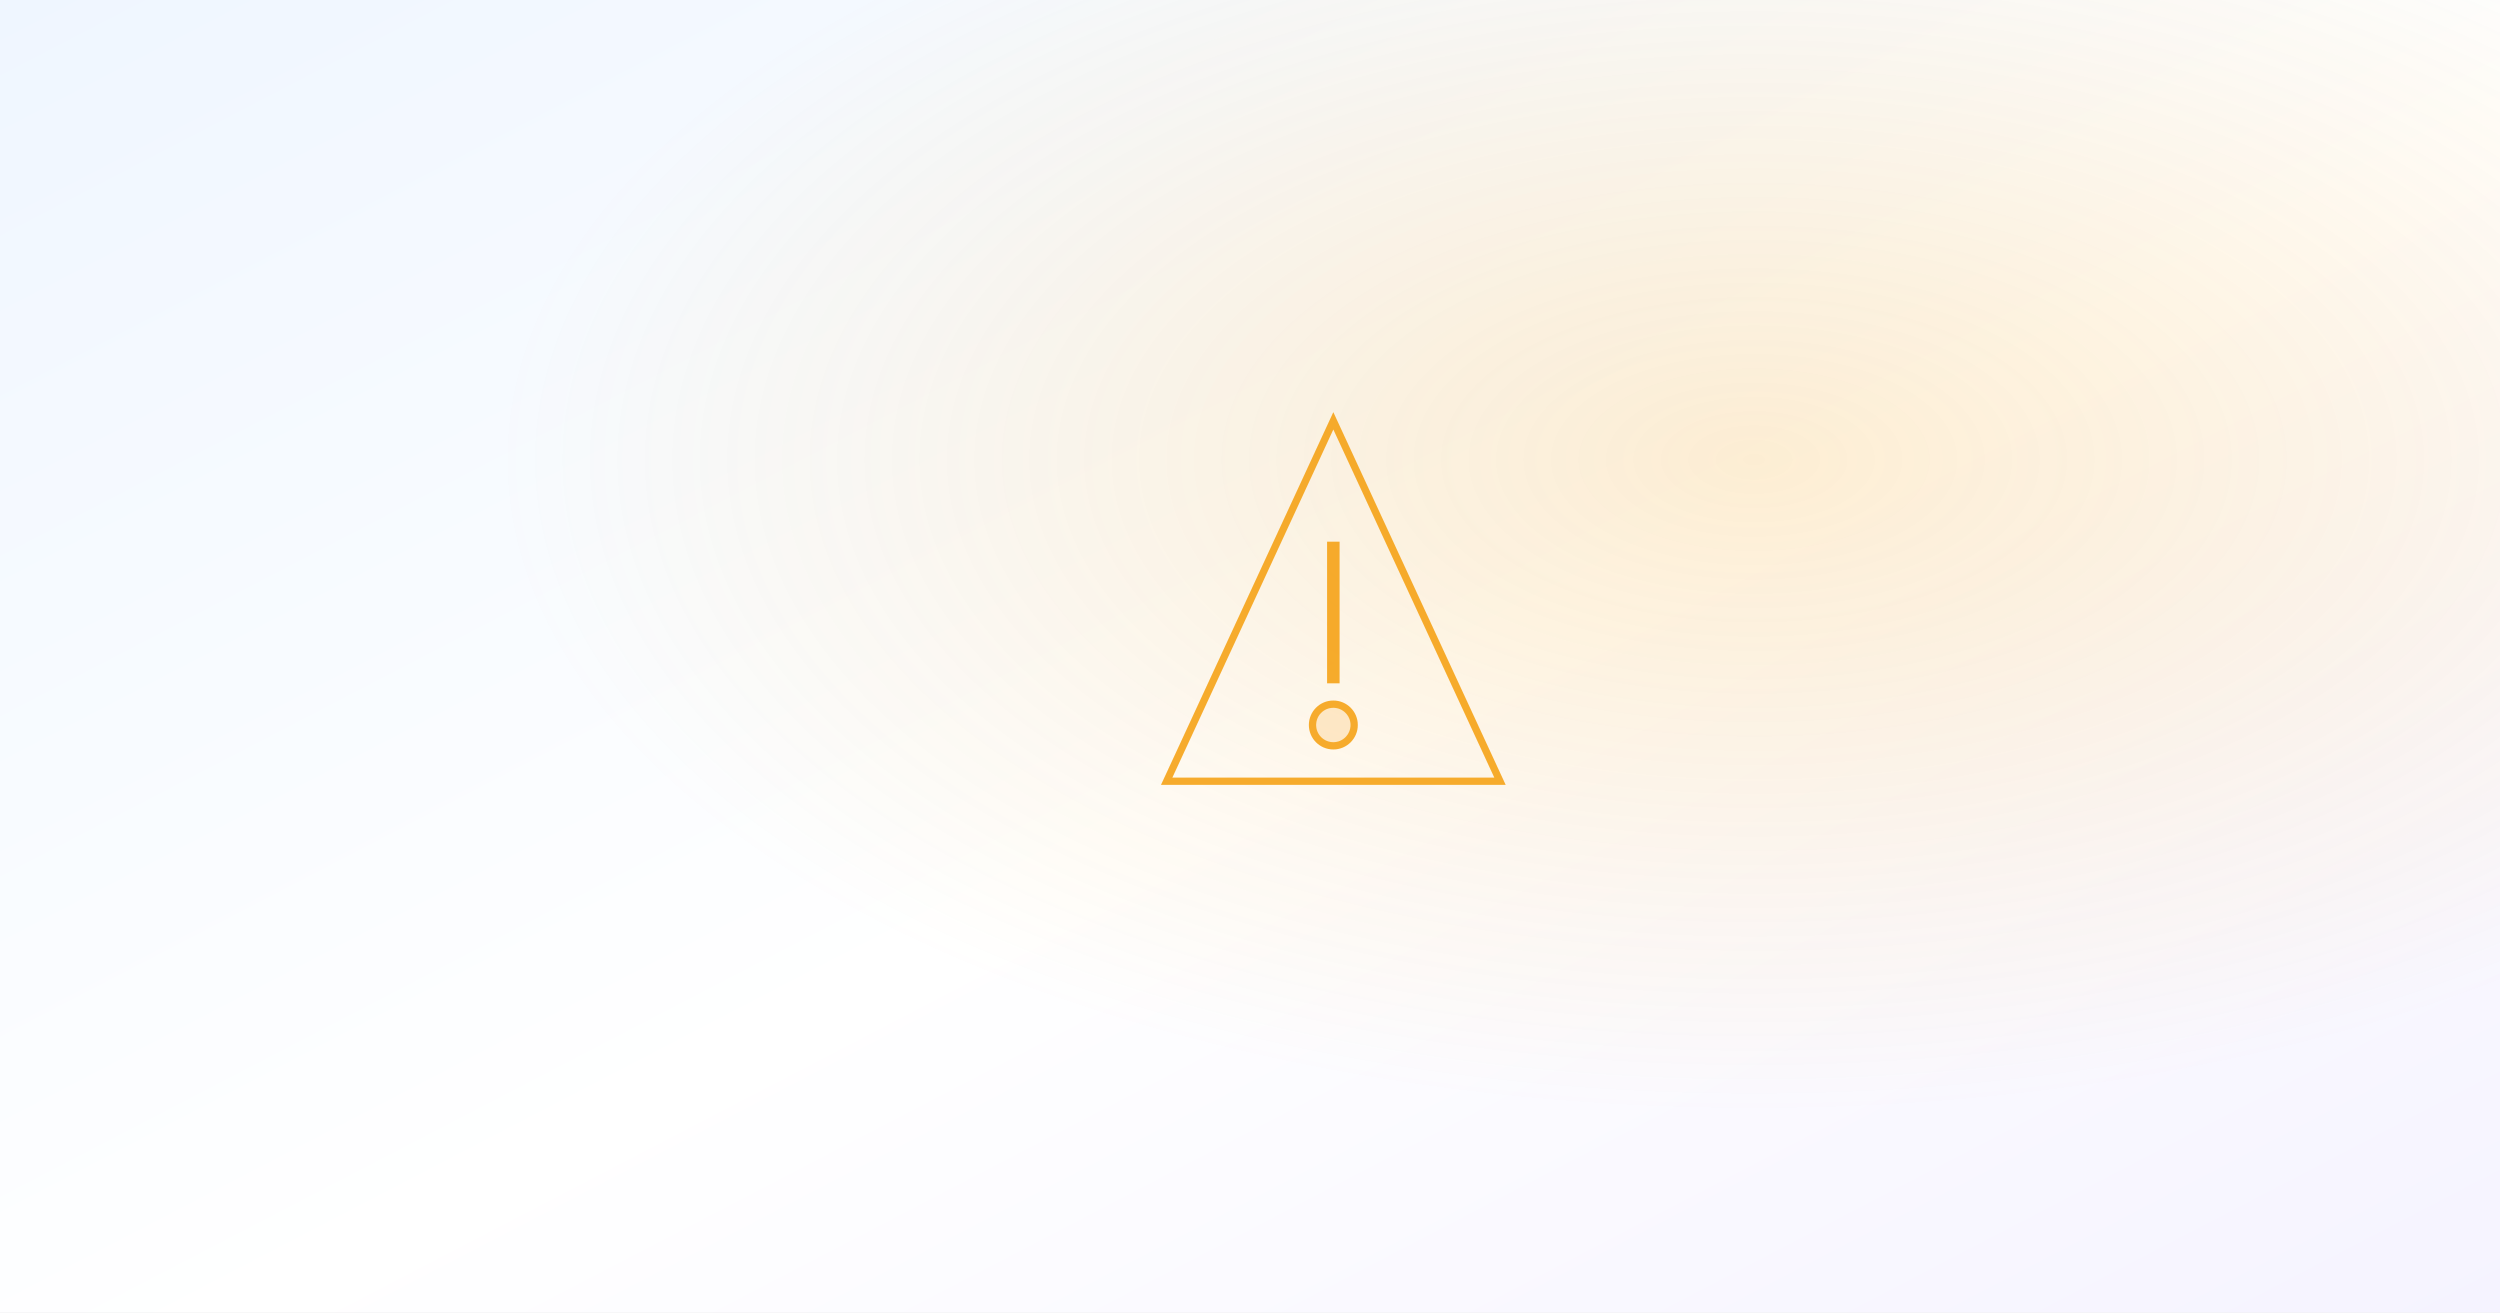
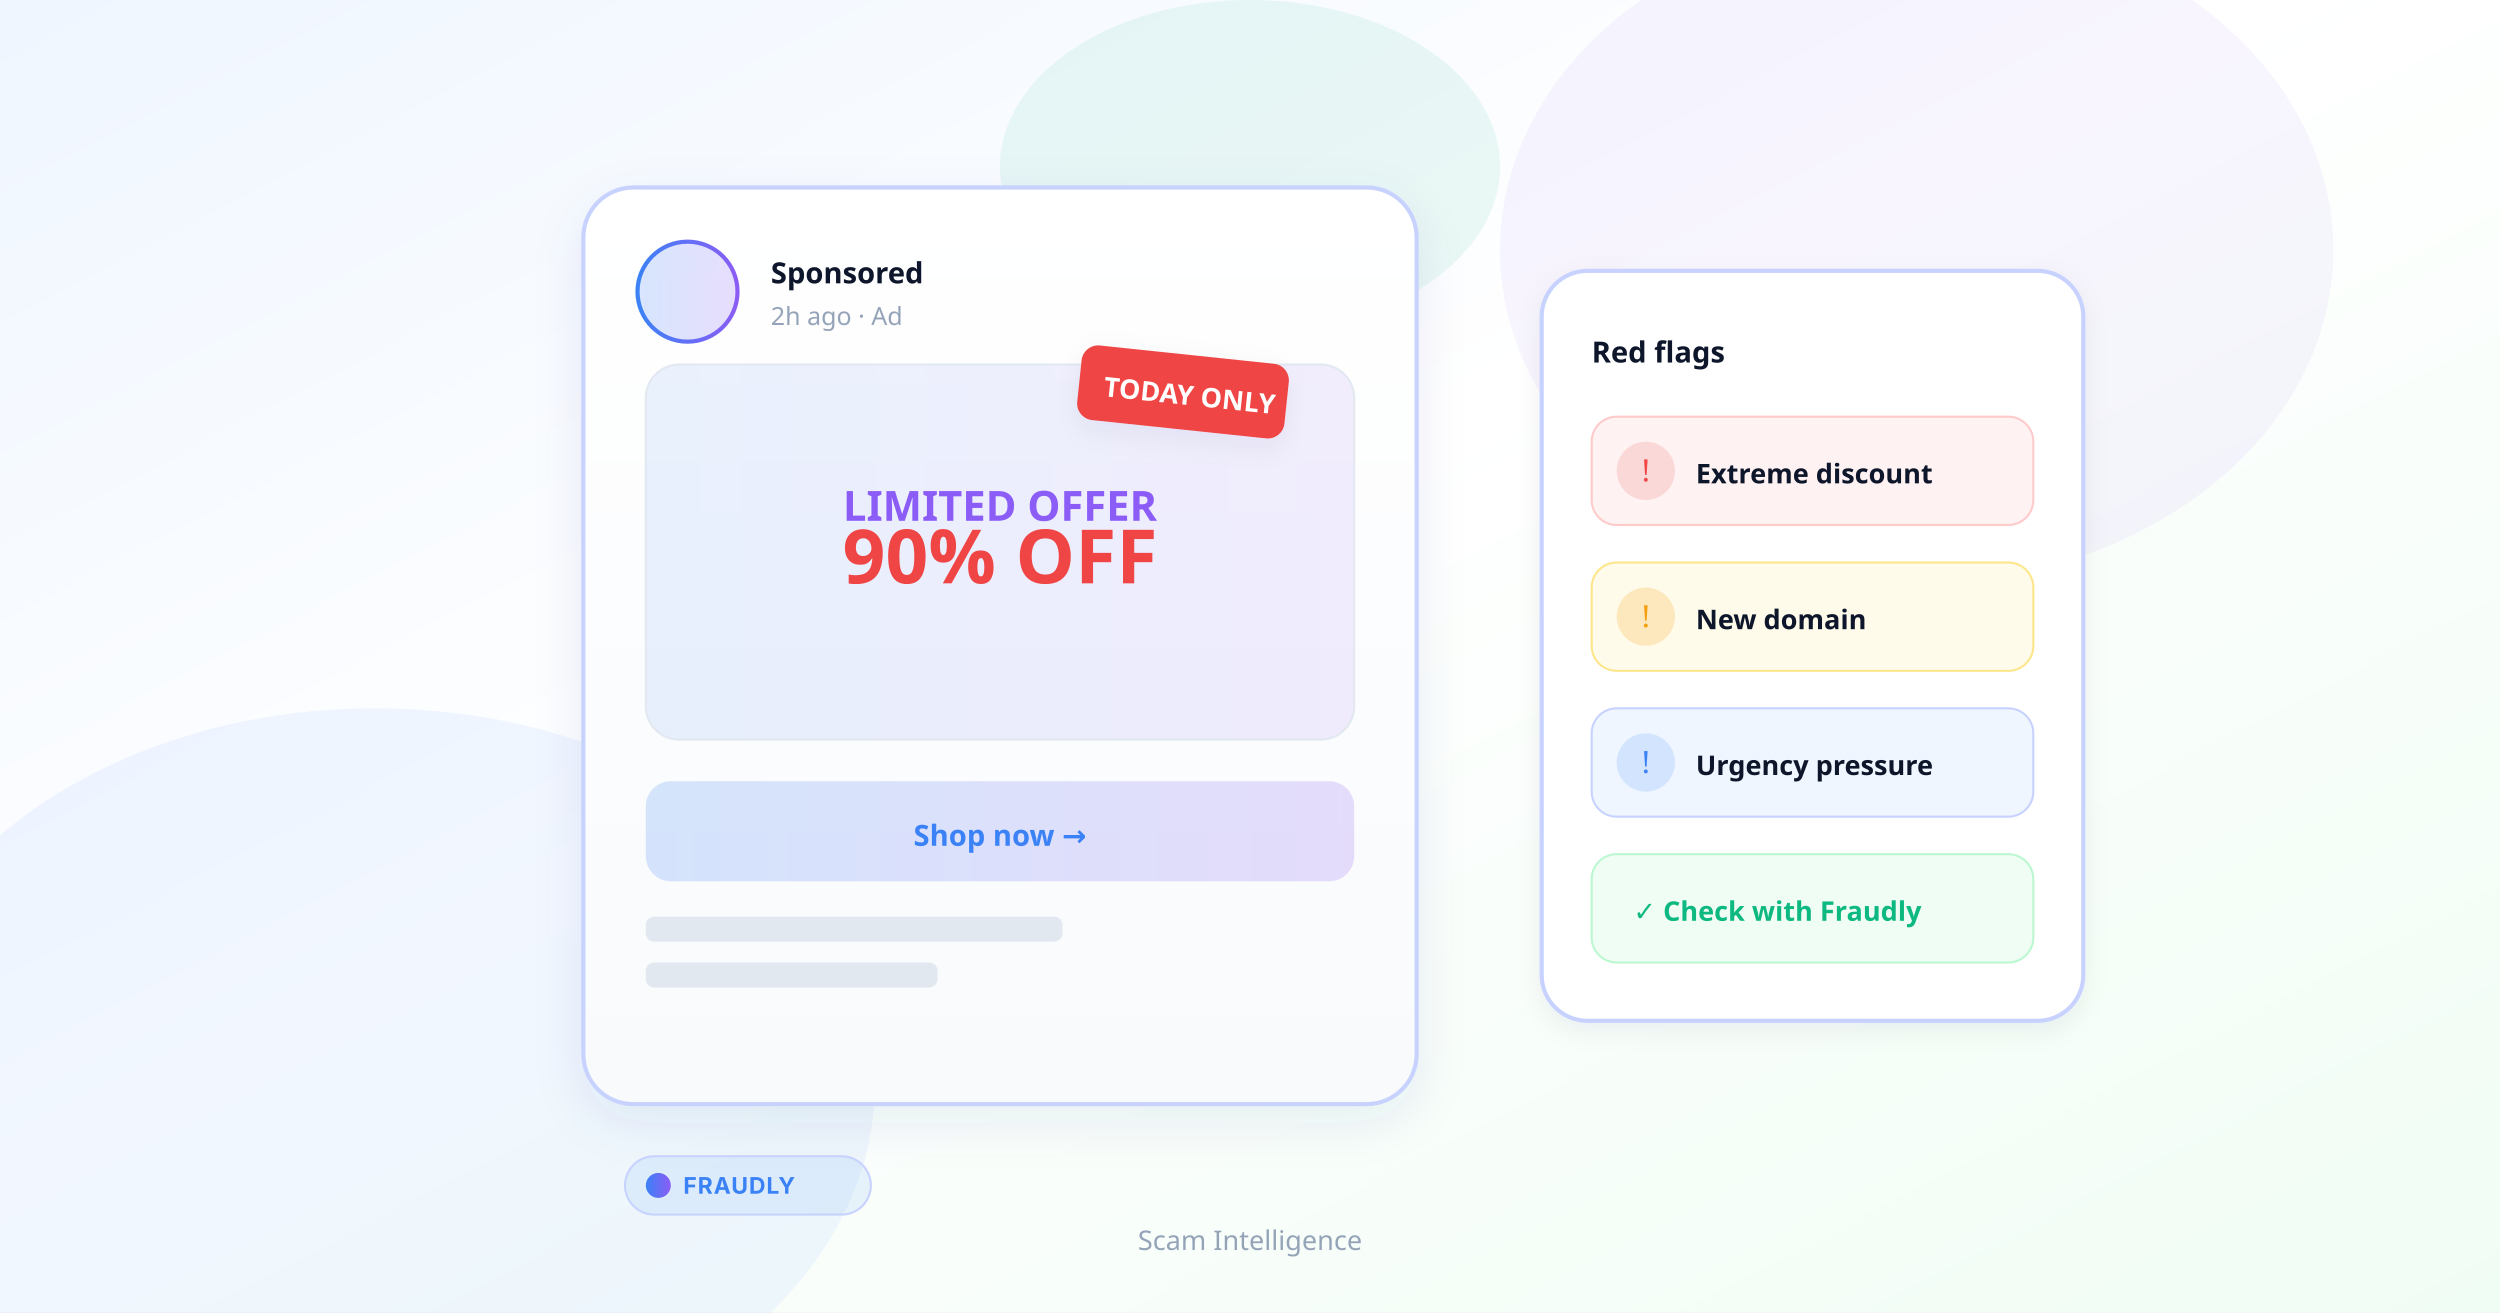
- <svg xmlns="http://www.w3.org/2000/svg" width="1200" height="630" viewBox="0 0 1200 630" role="img" aria-label="Scam warning signs">
+ <svg xmlns="http://www.w3.org/2000/svg" width="1200" height="630" viewBox="0 0 1200 630" role="img" aria-label="Scam website signs — misleading social ad and alert">
  <defs>
-     <linearGradient id="bg" x1="0" y1="0" x2="1" y2="1">
+     <linearGradient id="topwarningsignsofascamwebsite-bg" x1="0%" y1="0%" x2="100%" y2="100%">
      <stop offset="0%" stop-color="#eff6ff" />
-       <stop offset="55%" stop-color="#ffffff" />
-       <stop offset="100%" stop-color="#f5f3ff" />
+       <stop offset="45%" stop-color="#ffffff" />
+       <stop offset="100%" stop-color="#f0fdf4" />
    </linearGradient>
-     <radialGradient id="glow" cx="70%" cy="35%" r="50%">
-       <stop offset="0%" stop-color="#f59e0b" stop-opacity="0.18" />
-       <stop offset="100%" stop-color="#f59e0b" stop-opacity="0" />
-     </radialGradient>
+     <linearGradient id="topwarningsignsofascamwebsite-card" x1="0%" y1="0%" x2="0%" y2="100%">
+       <stop offset="0%" stop-color="#ffffff" />
+       <stop offset="100%" stop-color="#f8fafc" />
+     </linearGradient>
+     <linearGradient id="topwarningsignsofascamwebsite-accent" x1="0%" y1="0%" x2="100%" y2="0%">
+       <stop offset="0%" stop-color="#3b82f6" />
+       <stop offset="100%" stop-color="#8b5cf6" />
+     </linearGradient>
+     <filter id="topwarningsignsofascamwebsite-shadow" x="-20%" y="-20%" width="140%" height="140%">
+       <feDropShadow dx="0" dy="8" stdDeviation="12" flood-color="#1e3a8a" flood-opacity="0.08" />
+     </filter>
+     <filter id="topwarningsignsofascamwebsite-shadow-sm" x="-10%" y="-10%" width="120%" height="120%">
+       <feDropShadow dx="0" dy="4" stdDeviation="6" flood-color="#334155" flood-opacity="0.06" />
+     </filter>
  </defs>
-   <rect width="1200" height="630" fill="url(#bg)" />
-   <rect width="1200" height="630" fill="url(#glow)" />
-   <g transform="translate(525 160)" fill="none" stroke="#f59e0b" stroke-width="3.5" opacity="0.85">
-     <path d="M115 42 L195 215 H35 Z" />
-     <line x1="115" y1="100" x2="115" y2="168" stroke-width="6" />
-     <circle cx="115" cy="188" r="10" fill="#f59e0b" fill-opacity="0.2" />
+   <rect width="1200" height="630" fill="url(#topwarningsignsofascamwebsite-bg)" />
+   <ellipse cx="920" cy="120" rx="200" ry="160" fill="#8b5cf6" fill-opacity="0.06" />
+   <ellipse cx="180" cy="520" rx="240" ry="180" fill="#3b82f6" fill-opacity="0.07" />
+   <ellipse cx="600" cy="80" rx="120" ry="80" fill="#10b981" fill-opacity="0.08" />
+   <g filter="url(#topwarningsignsofascamwebsite-shadow)">
+     <rect x="280" y="90" width="400" height="440" rx="24" fill="url(#topwarningsignsofascamwebsite-card)" stroke="#c7d2fe" stroke-width="2" />
+     <circle cx="330" cy="140" r="24" fill="url(#topwarningsignsofascamwebsite-accent)" fill-opacity="0.2" />
+     <circle cx="330" cy="140" r="24" fill="none" stroke="url(#topwarningsignsofascamwebsite-accent)" stroke-width="2" />
+     <text x="370" y="136" font-family="system-ui,sans-serif" font-size="14" font-weight="600" fill="#0f172a">Sponsored</text>
+     <text x="370" y="156" font-family="system-ui,sans-serif" font-size="12" fill="#94a3b8">2h ago · Ad</text>
+     <rect x="310" y="175" width="340" height="180" rx="16" fill="url(#topwarningsignsofascamwebsite-accent)" fill-opacity="0.1" stroke="#e2e8f0" stroke-width="1" />
+     <text x="480" y="250" text-anchor="middle" font-family="system-ui,sans-serif" font-size="20" font-weight="800" fill="#8b5cf6">LIMITED OFFER</text>
+     <text x="480" y="280" text-anchor="middle" font-family="system-ui,sans-serif" font-size="36" font-weight="800" fill="#ef4444">90% OFF</text>
+     <g transform="translate(520,165) rotate(6)">
+       <rect width="100" height="36" rx="8" fill="#ef4444" filter="url(#topwarningsignsofascamwebsite-shadow-sm)" />
+       <text x="12" y="24" font-family="system-ui,sans-serif" font-size="13" font-weight="800" fill="#fff">TODAY ONLY</text>
+     </g>
+     <rect x="310" y="375" width="340" height="48" rx="12" fill="url(#topwarningsignsofascamwebsite-accent)" fill-opacity="0.2" />
+     <text x="480" y="406" text-anchor="middle" font-family="system-ui,sans-serif" font-size="14" font-weight="700" fill="#3b82f6">Shop now →</text>
+     <rect x="310" y="440" width="200" height="12" rx="4" fill="#e2e8f0" />
+     <rect x="310" y="462" width="140" height="12" rx="4" fill="#e2e8f0" />
  </g>
+   <g transform="translate(740,130)" filter="url(#topwarningsignsofascamwebsite-shadow-sm)">
+     <rect width="260" height="360" rx="22" fill="#fff" stroke="#c7d2fe" stroke-width="2" />
+     <text x="24" y="44" font-family="system-ui,sans-serif" font-size="14" font-weight="700" fill="#0f172a">Red flags</text>
+     <g transform="translate(24,70)">
+       <rect width="212" height="52" rx="12" fill="#fef2f2" stroke="#fecaca" stroke-width="1" />
+       <circle cx="26" cy="26" r="14" fill="#ef4444" fill-opacity="0.15" />
+       <text x="26" y="31" text-anchor="middle" font-size="16" fill="#ef4444">!</text>
+       <text x="50" y="32" font-family="system-ui,sans-serif" font-size="13" font-weight="600" fill="#0f172a">Extreme discount</text>
+     </g>
+     <g transform="translate(24,140)">
+       <rect width="212" height="52" rx="12" fill="#fffbeb" stroke="#fde68a" stroke-width="1" />
+       <circle cx="26" cy="26" r="14" fill="#f59e0b" fill-opacity="0.2" />
+       <text x="26" y="31" text-anchor="middle" font-size="16" fill="#f59e0b">!</text>
+       <text x="50" y="32" font-family="system-ui,sans-serif" font-size="13" font-weight="600" fill="#0f172a">New domain</text>
+     </g>
+     <g transform="translate(24,210)">
+       <rect width="212" height="52" rx="12" fill="#eff6ff" stroke="#c7d2fe" stroke-width="1" />
+       <circle cx="26" cy="26" r="14" fill="#3b82f6" fill-opacity="0.15" />
+       <text x="26" y="31" text-anchor="middle" font-size="16" fill="#3b82f6">!</text>
+       <text x="50" y="32" font-family="system-ui,sans-serif" font-size="13" font-weight="600" fill="#0f172a">Urgency pressure</text>
+     </g>
+     <g transform="translate(24,280)">
+       <rect width="212" height="52" rx="12" fill="#f0fdf4" stroke="#bbf7d0" stroke-width="1" />
+       <text x="20" y="32" font-family="system-ui,sans-serif" font-size="13" font-weight="600" fill="#10b981">✓ Check with Fraudly</text>
+     </g>
+   </g>
+   <g transform="translate(300,555)">
+     <rect width="118" height="28" rx="14" fill="#3b82f6" fill-opacity="0.1" stroke="#c7d2fe" stroke-width="1" />
+     <circle cx="16" cy="14" r="6" fill="url(#topwarningsignsofascamwebsite-accent)" />
+     <text x="28" y="18" font-family="system-ui,-apple-system,sans-serif" font-size="11" font-weight="700" fill="#3b82f6" letter-spacing="0.04em">FRAUDLY</text>
+   </g>
+   <text x="600" y="600" text-anchor="middle" font-family="system-ui,sans-serif" font-size="13" fill="#94a3b8">Scam Intelligence</text>
</svg>
